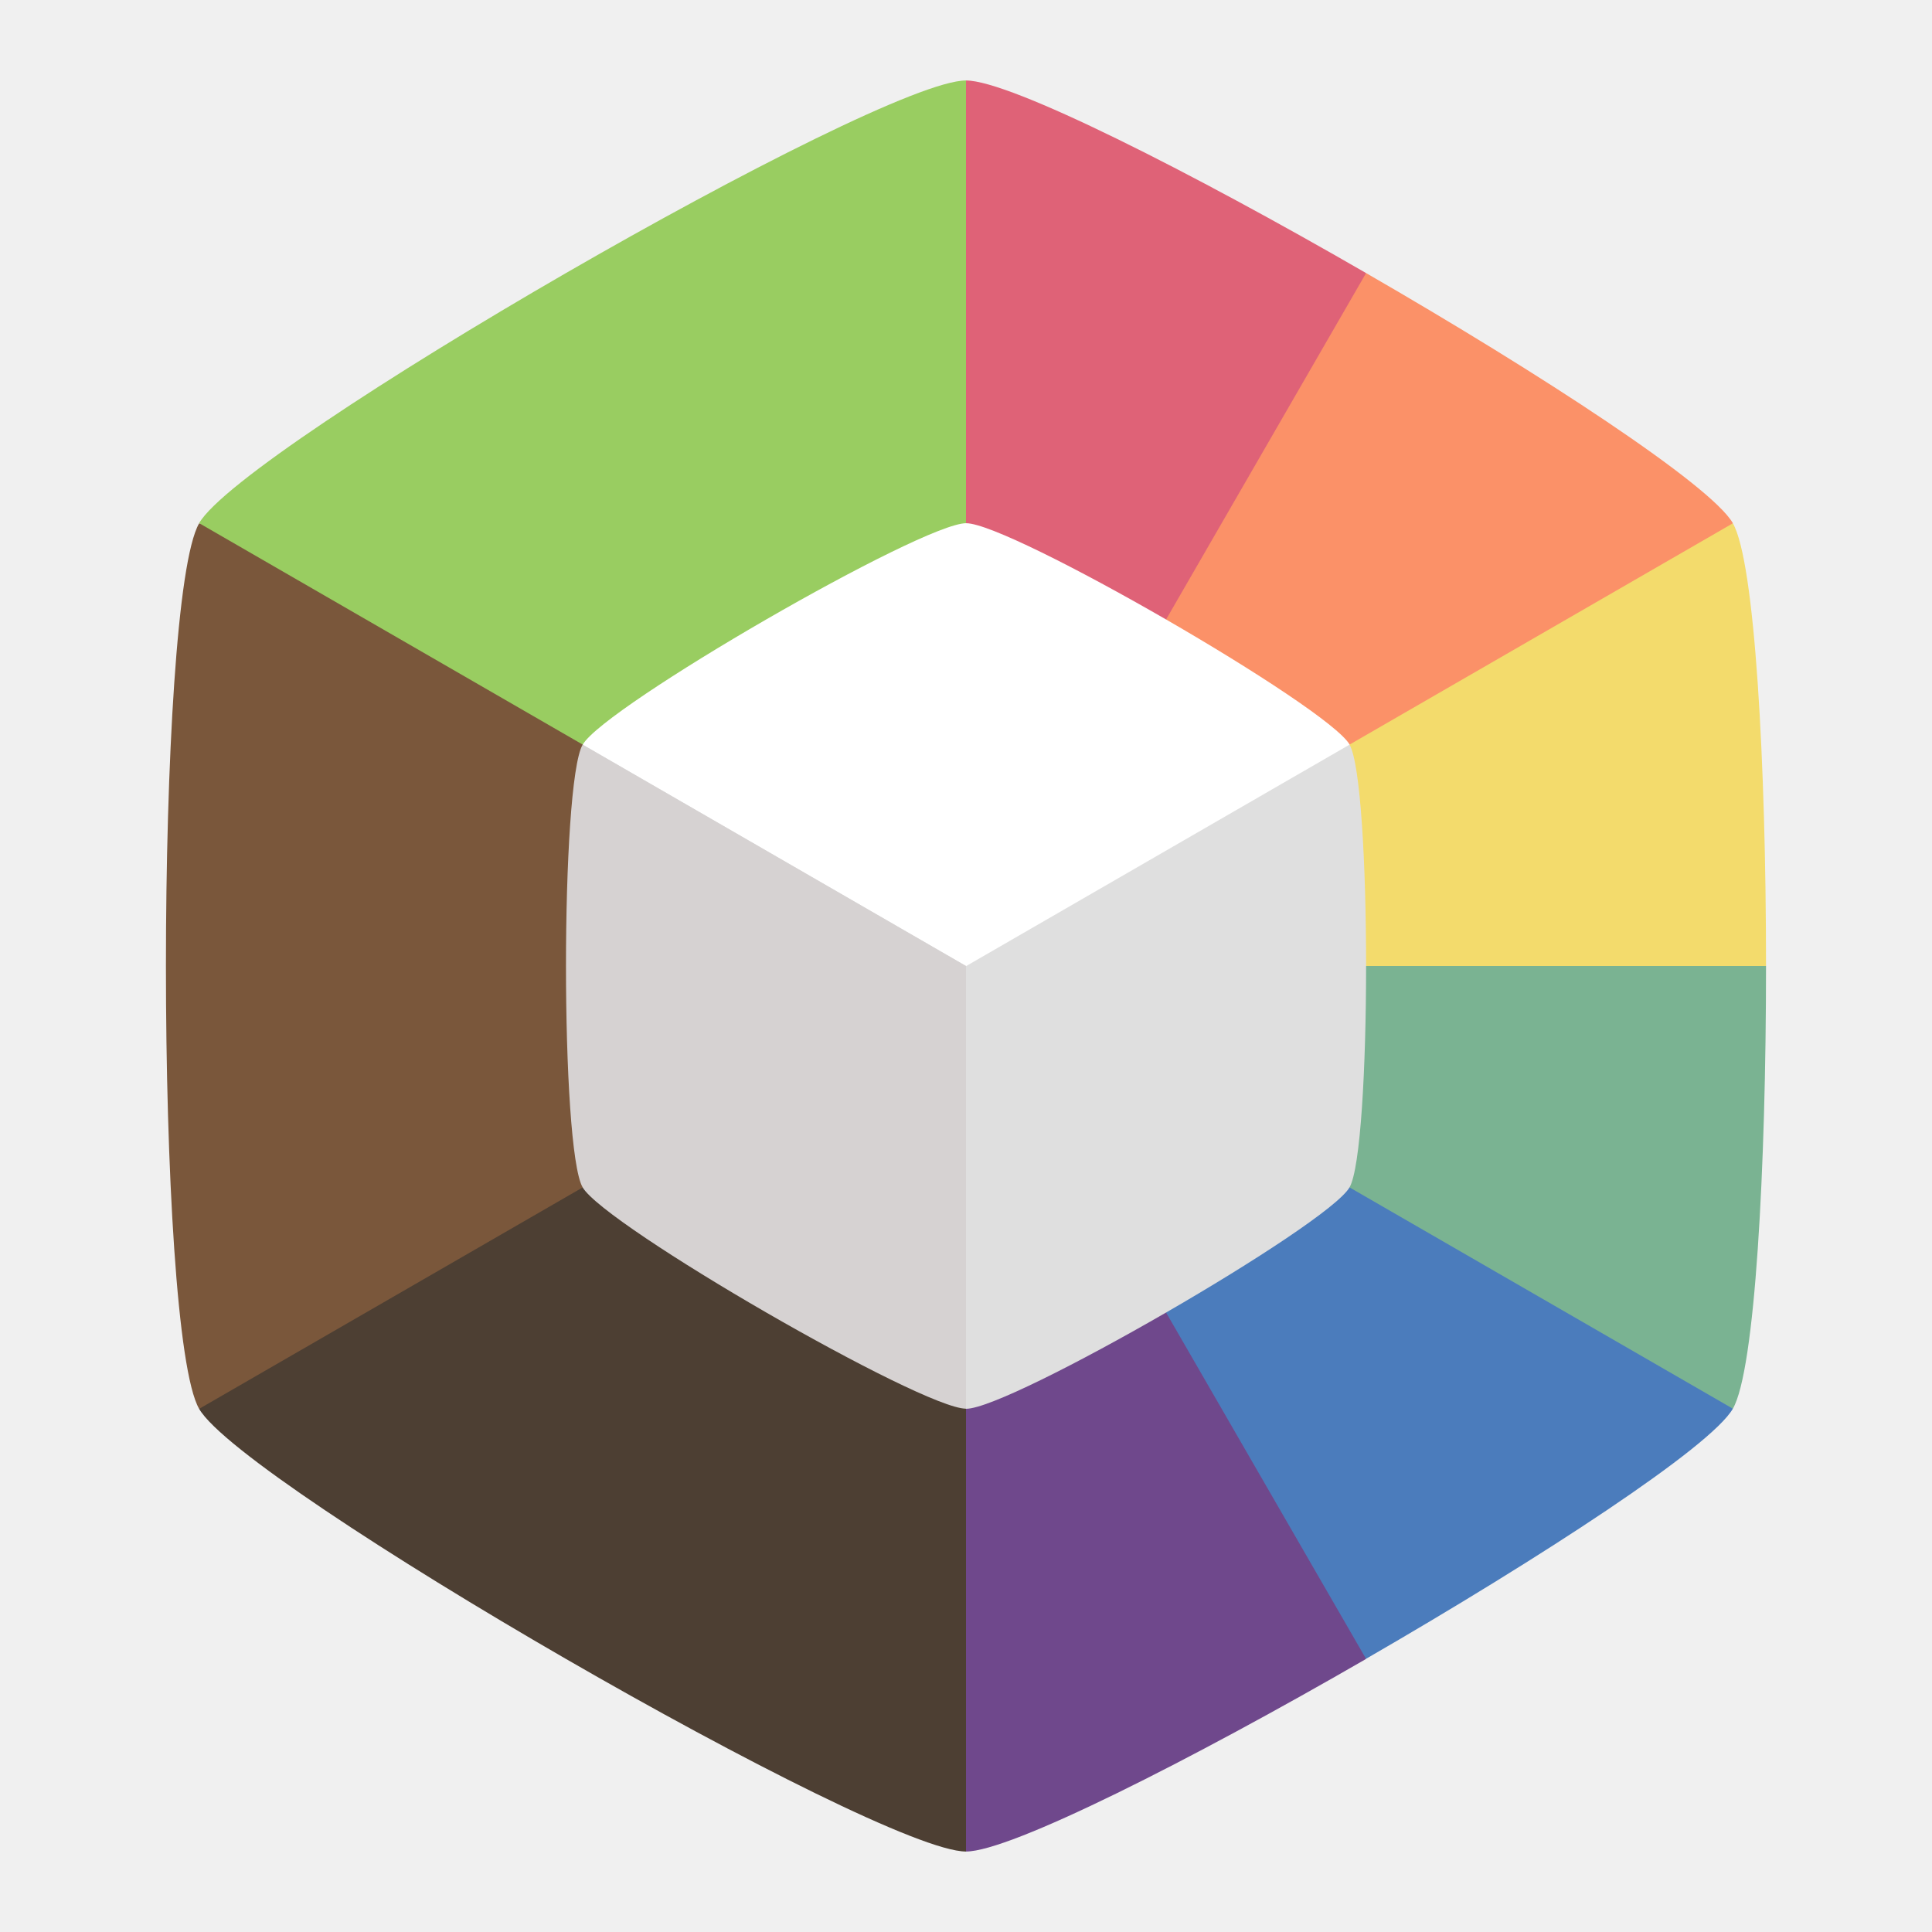
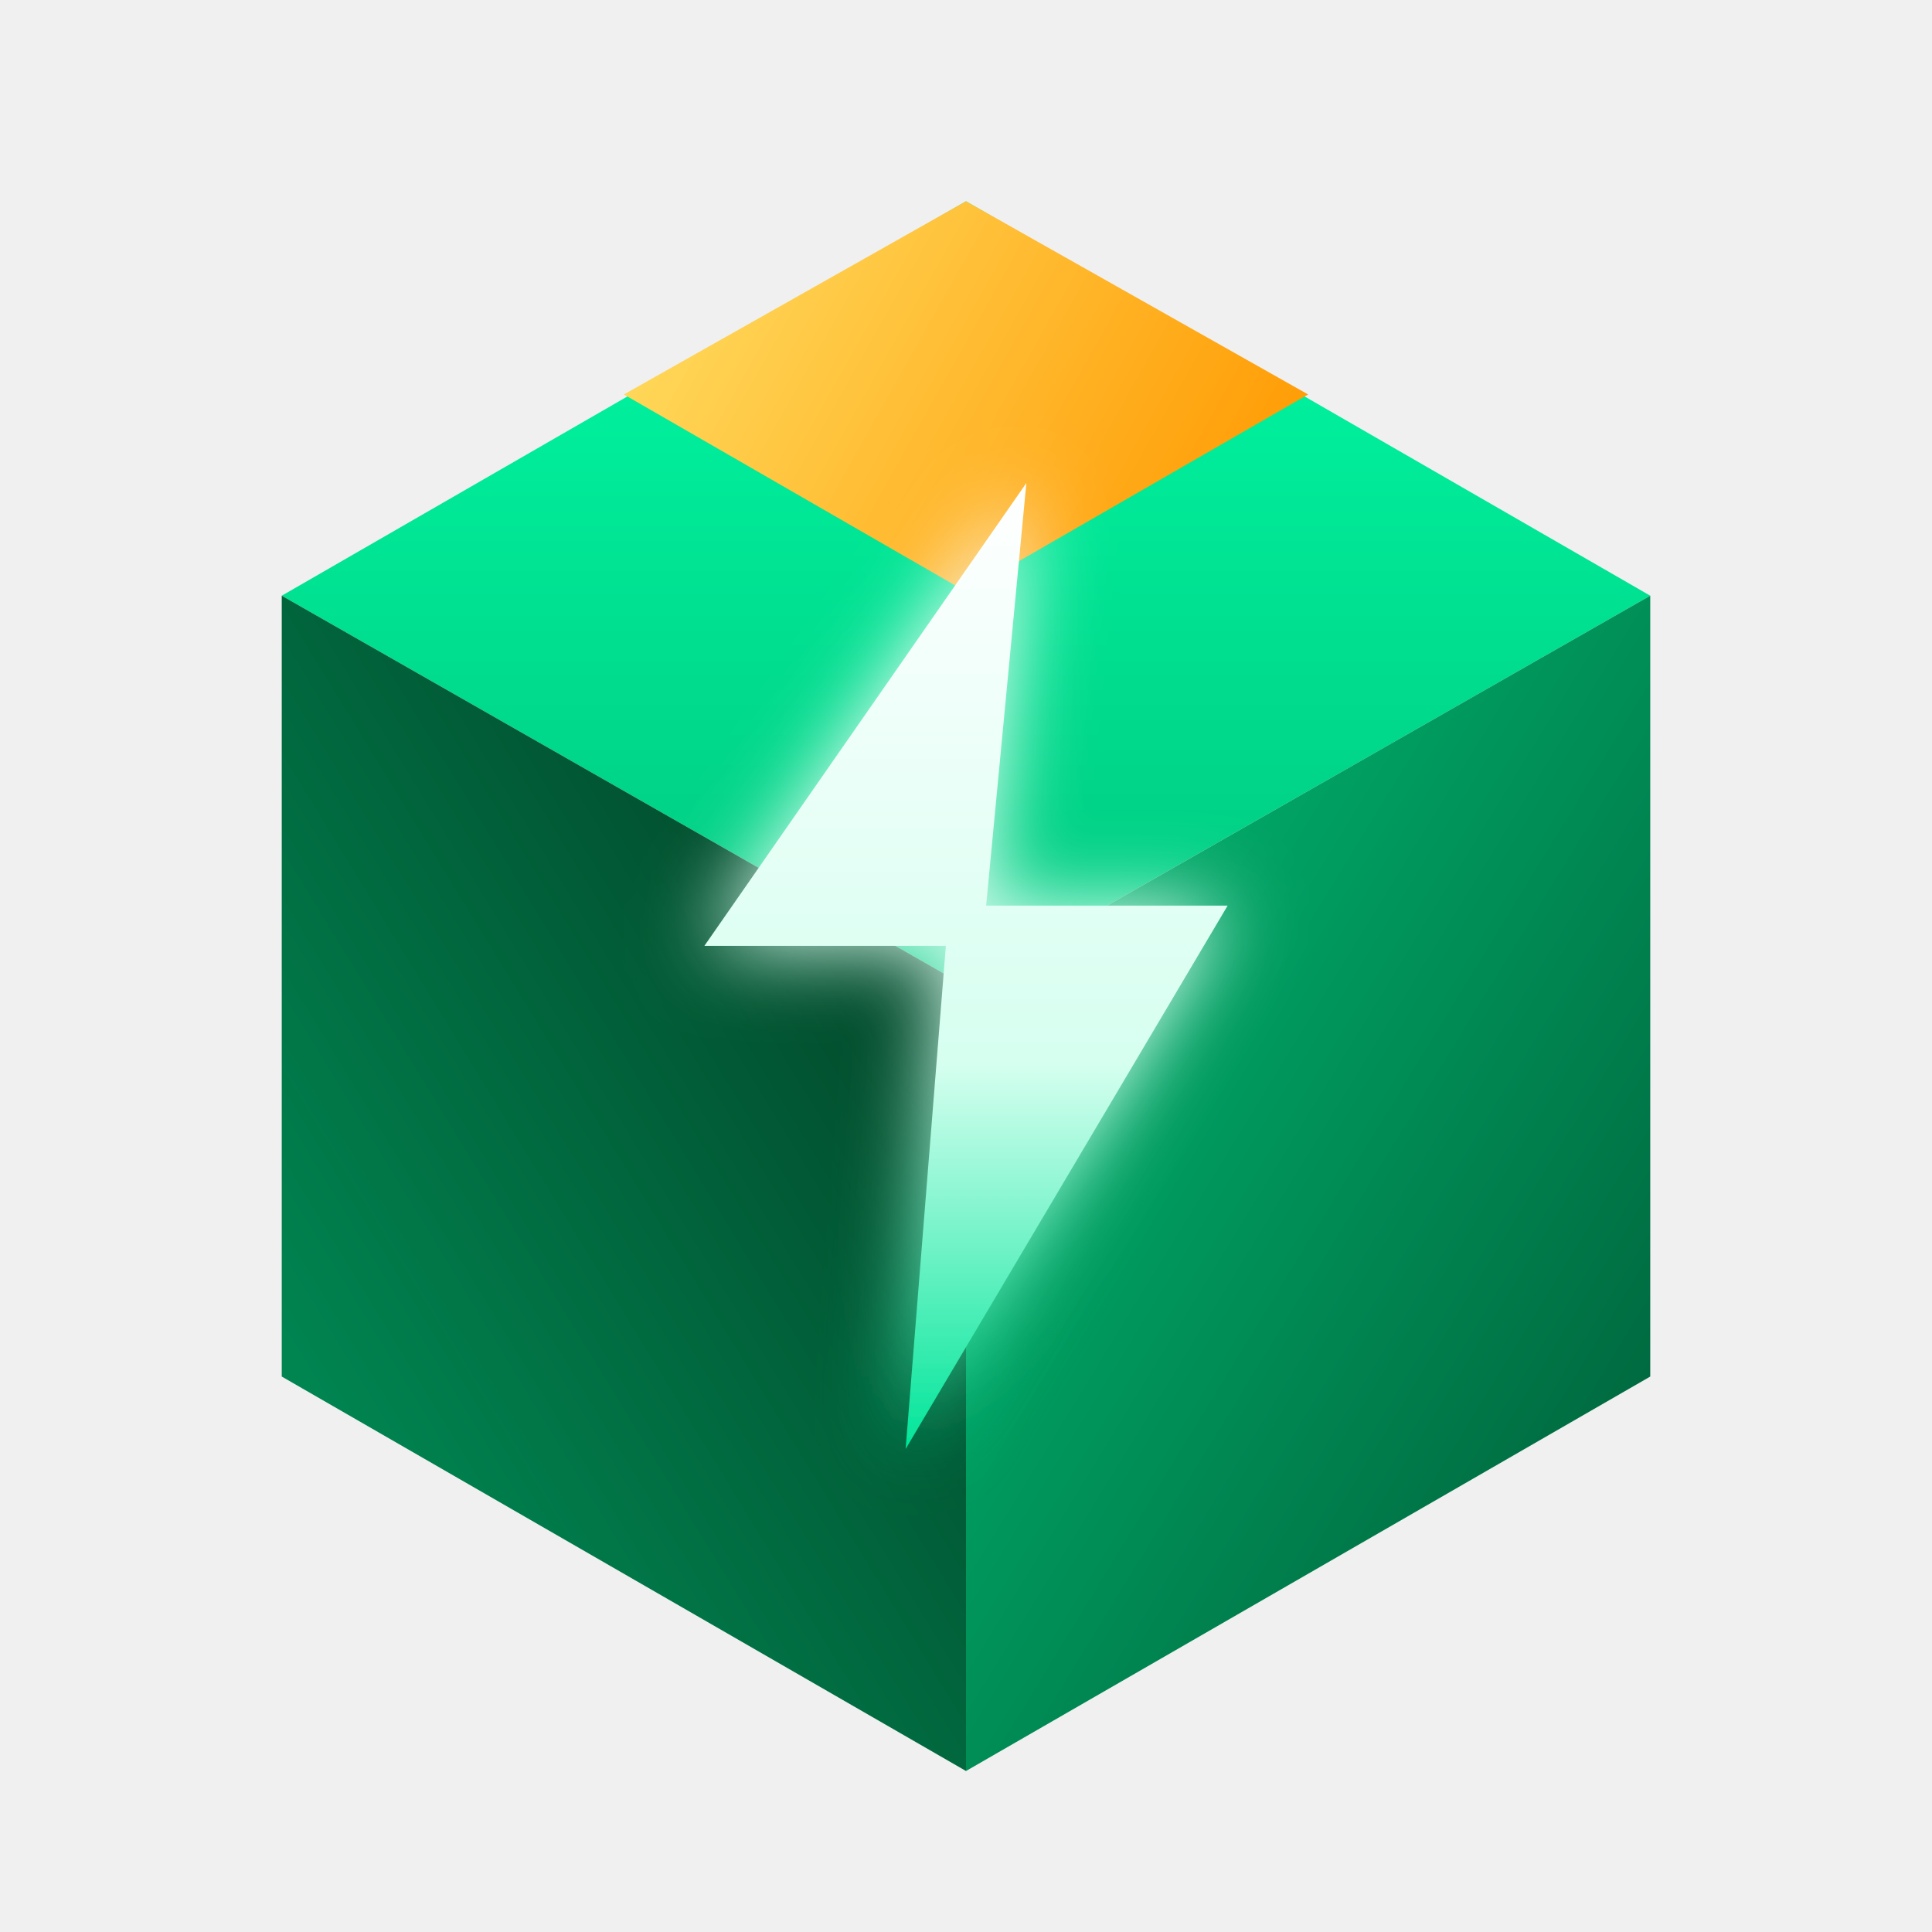
- <svg xmlns="http://www.w3.org/2000/svg" width="48" height="48" version="1.1" viewBox="0 0 12.7 12.7">
-   <g stroke-width=".265">
-     <path d="m6.35 6.35" fill="#99cd61" />
-     <path d="m6.35 0.529-2.521 4.366 2.521 1.455 2.52-1.455 0.11-3.1c-1.151-0.665-2.339-1.266-2.63-1.266z" fill="#df6277" />
-     <path d="m8.98 1.795-2.63 4.555 2.52 1.455 2.521-4.366c-0.146-0.252-1.26-0.98-2.411-1.644z" fill="#fb9168" />
-     <path d="m11.391 3.44-5.041 2.91 2.52 1.455 2.739-1.455c0-1.329-0.073-2.658-0.218-2.91z" fill="#f3db6c" />
-     <path d="m6.35 6.35v2.91h5.041c0.146-0.252 0.218-1.581 0.218-2.91h-5.259z" fill="#7ab392" />
-     <path d="m6.35 6.35v2.91l2.63 1.644c1.151-0.665 2.266-1.392 2.411-1.644l-5.041-2.91z" fill="#4b7cbc" />
-     <path d="m6.35 6.35-2.521 1.455 2.521 4.366c0.291 0 1.479-0.601 2.63-1.266l-2.63-4.555z" fill="#6f488c" />
-     <path d="m3.829 4.895-2.52 4.366c0.291 0.504 4.459 2.91 5.041 2.91v-5.821l-2.521-1.455z" fill="#4d3f33" />
-     <path d="m1.309 3.44c-0.291 0.504-0.291 5.317 0 5.821l5.041-2.91v-2.91h-5.041z" fill="#7a573b" />
-     <path d="m6.35 0.529c-0.582-2e-8 -4.75 2.406-5.041 2.91l5.041 2.91v-5.821z" fill="#99cd61" />
-   </g>
-   <g transform="matrix(.88 0 0 .88 -10.906 -1.2421)">
-     <g transform="translate(13.26 2.2776)">
-       <path transform="matrix(.96975 0 0 .96975 .1921 .1921)" d="m6.35 2.939c-0.341 0-2.783 1.41-2.953 1.705l2.953 5.116 2.954-5.116c-0.171-0.295-2.613-1.705-2.954-1.705z" fill="#fff" stroke-width=".265" />
-     </g>
-     <path d="m16.746 6.974 2.864 4.961c0.331 0 2.699-1.367 2.864-1.654 0.165-0.286 0.165-3.021 0-3.307l-2.864 1.654z" fill="#dfdfdf" stroke-width=".265" />
-   </g>
-   <path d="m3.83 4.895c-0.146 0.252-0.146 2.658 0 2.91 0.146 0.252 2.229 1.455 2.52 1.455v-2.91z" fill="#d6d2d2" stroke-width=".265" />
+ <svg xmlns="http://www.w3.org/2000/svg" width="48" height="48" viewBox="0 0 48 48" fill="none">
+   <defs>
+     <linearGradient id="facetTop" x1="24" y1="4" x2="24" y2="24" gradientUnits="userSpaceOnUse">
+       <stop offset="0%" stop-color="#00FFA8" />
+       <stop offset="100%" stop-color="#00C980" />
+     </linearGradient>
+     <linearGradient id="facetRight" x1="24" y1="24" x2="42" y2="35" gradientUnits="userSpaceOnUse">
+       <stop offset="0%" stop-color="#00B36E" />
+       <stop offset="100%" stop-color="#00663D" />
+     </linearGradient>
+     <linearGradient id="facetLeft" x1="6" y1="35" x2="24" y2="24" gradientUnits="userSpaceOnUse">
+       <stop offset="0%" stop-color="#008A54" />
+       <stop offset="100%" stop-color="#024528" />
+     </linearGradient>
+     <linearGradient id="goldCrown" x1="16" y1="4" x2="32" y2="13" gradientUnits="userSpaceOnUse">
+       <stop offset="0%" stop-color="#FFE066" />
+       <stop offset="100%" stop-color="#FF9900" />
+     </linearGradient>
+     <linearGradient id="boltGrad" x1="24" y1="12" x2="24" y2="36" gradientUnits="userSpaceOnUse">
+       <stop offset="0%" stop-color="#FFFFFF" />
+       <stop offset="60%" stop-color="#D6FFF0" />
+       <stop offset="100%" stop-color="#00E599" />
+     </linearGradient>
+     <filter id="boltGlow" x="-30%" y="-30%" width="160%" height="160%">
+       <feGaussianBlur stdDeviation="1" result="blur" />
+       <feComposite in="SourceGraphic" in2="blur" operator="over" />
+     </filter>
+   </defs>
+   <polygon points="24,5 41,14.8 24,24.5 7,14.8" fill="url(#facetTop)" />
+   <polygon points="41,14.8 41,34.2 24,44 24,24.5" fill="url(#facetRight)" />
+   <polygon points="7,14.8 24,24.5 24,44 7,34.2" fill="url(#facetLeft)" />
+   <polygon points="24,5 32.5,9.8 24,14.7 15.5,9.8" fill="url(#goldCrown)" />
+   <polygon points="25.5,12 17.5,23.5 23.5,23.5 22.5,36 30.5,22.5 24.5,22.5" fill="url(#boltGrad)" filter="url(#boltGlow)" />
</svg>
